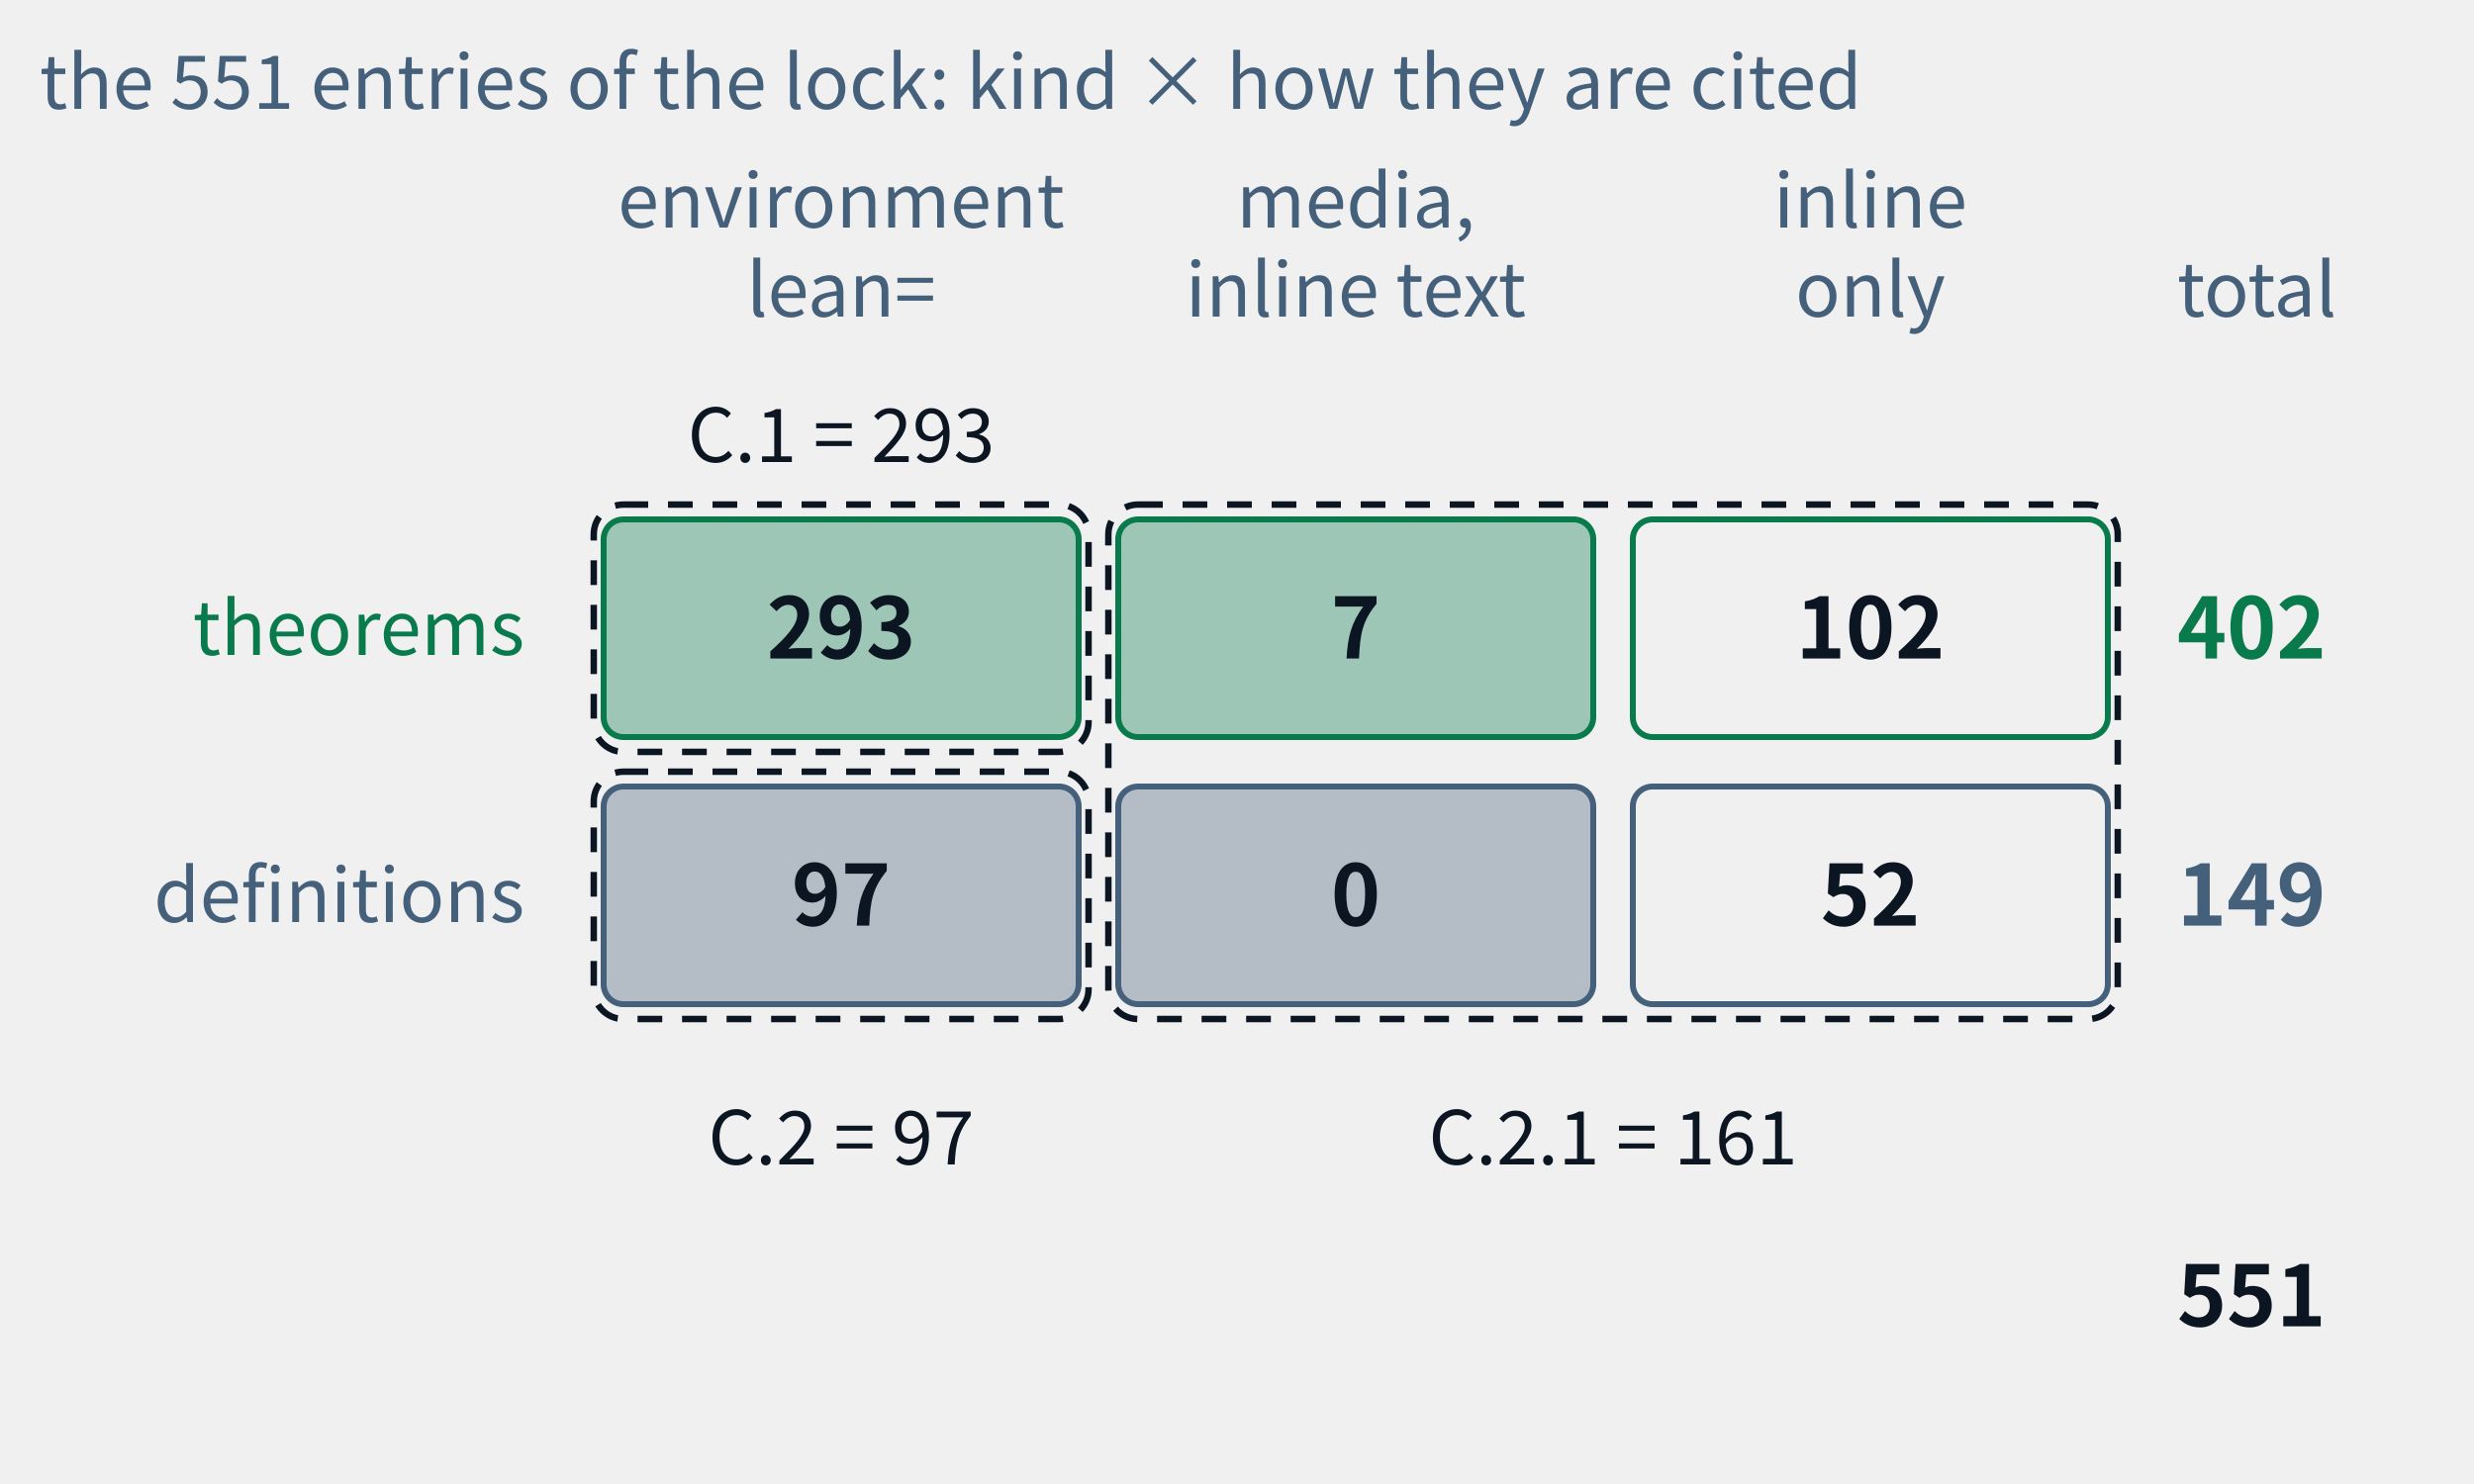
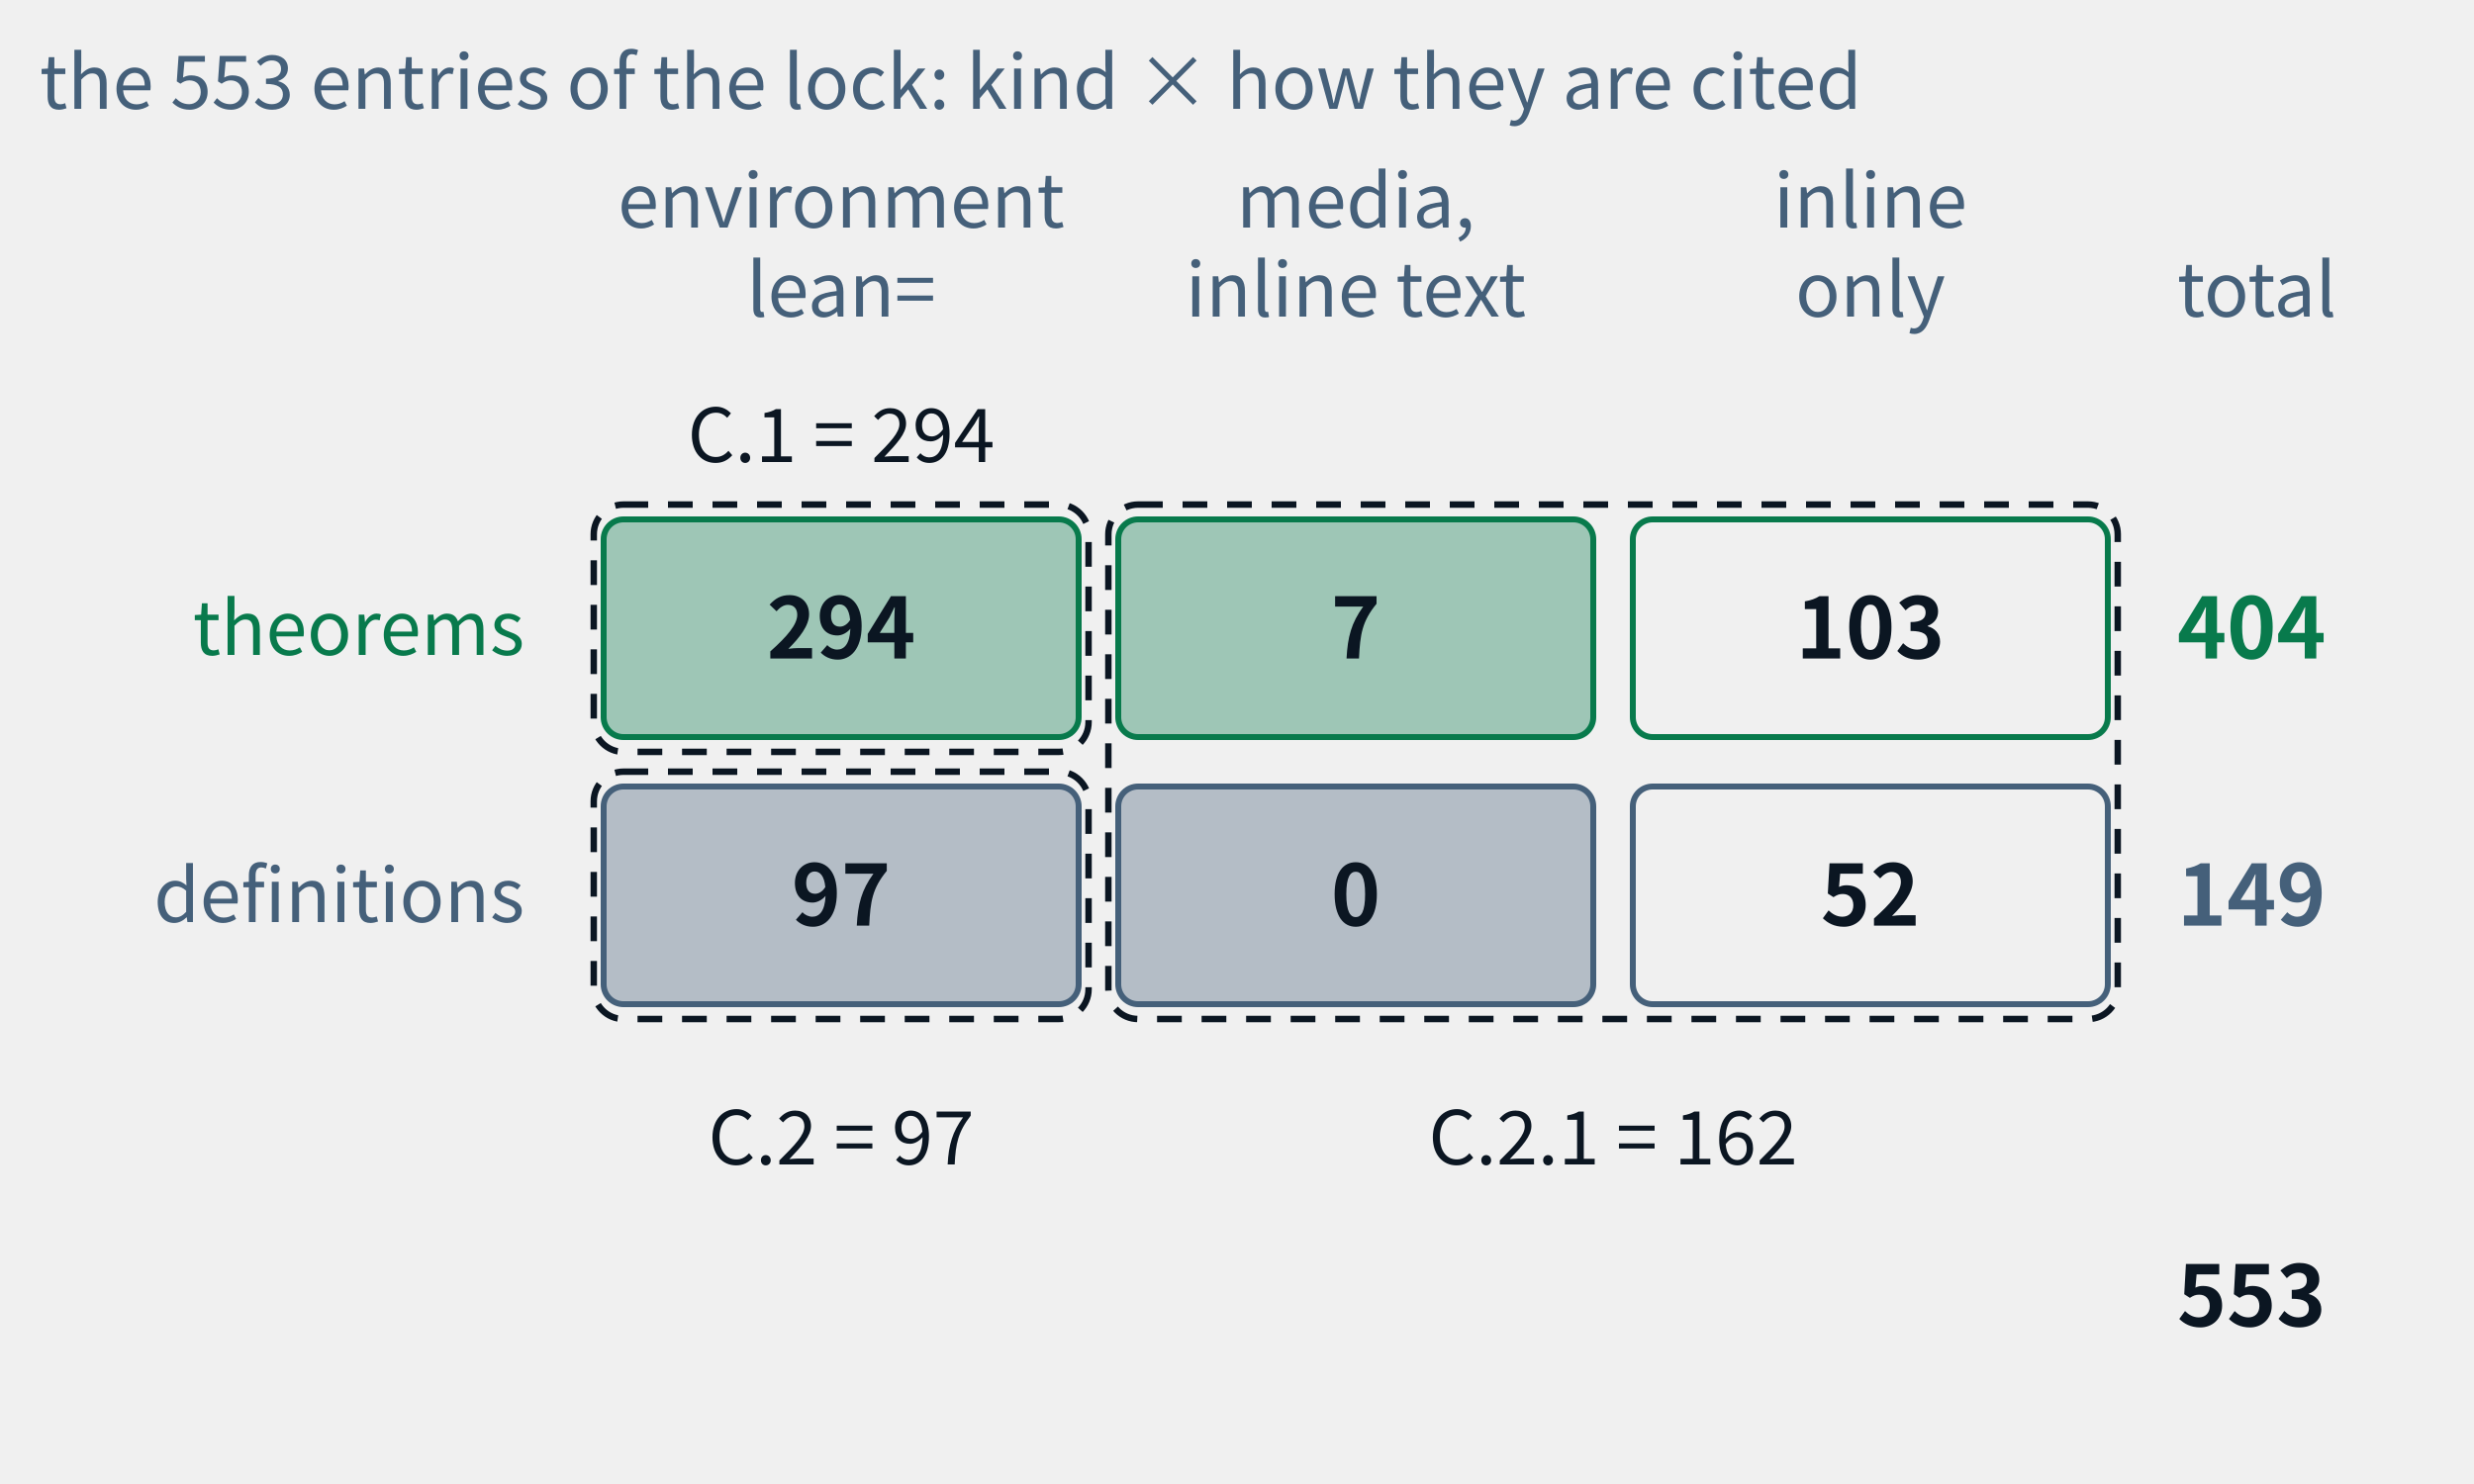
- <svg xmlns="http://www.w3.org/2000/svg" class="tr-fig" data-tr-fig="appc-ledger" data-lang="en" viewBox="0 0 500 300" width="500" height="300" font-family="'Noto Sans SC', 'Noto Sans CJK SC', 'Source Sans 3', 'PingFang SC', 'Microsoft YaHei', system-ui, sans-serif" role="img" aria-label="A ledger of two rows and three columns: the rows are theorems and definitions, the columns are cited with lean= in an environment, cited by media and only inline in the text, and reached by inline links only. The theorem row reads 293, 7, 102, total 402; the definition row 97, 0, 52, total 149; in all 551. Three dashed frames mark the three indexes of appendix C: C.1 = 293, C.2 = 97, C.2.1 = 7 + 102 + 0 + 52 = 161.">
+ <svg xmlns="http://www.w3.org/2000/svg" class="tr-fig" data-tr-fig="appc-ledger" data-lang="en" viewBox="0 0 500 300" width="500" height="300" font-family="'Noto Sans SC', 'Noto Sans CJK SC', 'Source Sans 3', 'PingFang SC', 'Microsoft YaHei', system-ui, sans-serif" role="img" aria-label="A ledger of two rows and three columns: the rows are theorems and definitions, the columns are cited with lean= in an environment, cited by media and only inline in the text, and reached by inline links only. The theorem row reads 294, 7, 103, total 404; the definition row 97, 0, 52, total 149; in all 553. Three dashed frames mark the three indexes of appendix C: C.1 = 294, C.2 = 97, C.2.1 = 7 + 103 + 0 + 52 = 162.">
  <style>.ts-ink{stroke:#0b1622}.tf-ink{fill:#0b1622}.ts-dim{stroke:#45607a}.tf-dim{fill:#45607a}.ts-faint{stroke:#9db3c4}.tf-faint{fill:#9db3c4}.ts-edge{stroke:#b9d0dd}.tf-edge{fill:#b9d0dd}.ts-hot{stroke:#5f9bb5}.tf-hot{fill:#5f9bb5}.ts-bg{stroke:#ffffff}.tf-bg{fill:#ffffff}.ts-panel{stroke:#eef5f9}.tf-panel{fill:#eef5f9}.ts-sheet{stroke:#f7fbfd}.tf-sheet{fill:#f7fbfd}.ts-cyan{stroke:#007c8a}.tf-cyan{fill:#007c8a}.ts-magenta{stroke:#b0128f}.tf-magenta{fill:#b0128f}.ts-amber{stroke:#946200}.tf-amber{fill:#946200}.ts-violet{stroke:#5a45c8}.tf-violet{fill:#5a45c8}.ts-ok{stroke:#087a4c}.tf-ok{fill:#087a4c}.ts-warn{stroke:#c21f3a}.tf-warn{fill:#c21f3a}.ts-blue{stroke:#1d5fd0}.tf-blue{fill:#1d5fd0}.ts-orange{stroke:#b85410}.tf-orange{fill:#b85410}.ts-sigma{stroke:#28405a}.tf-sigma{fill:#28405a}@media (prefers-color-scheme:dark){.ts-ink{stroke:#d4efff}.tf-ink{fill:#d4efff}.ts-dim{stroke:#6f8ea5}.tf-dim{fill:#6f8ea5}.ts-faint{stroke:#34506a}.tf-faint{fill:#34506a}.ts-edge{stroke:#143049}.tf-edge{fill:#143049}.ts-hot{stroke:#1f5d7c}.tf-hot{fill:#1f5d7c}.ts-bg{stroke:#03060c}.tf-bg{fill:#03060c}.ts-panel{stroke:#07101b}.tf-panel{fill:#07101b}.ts-sheet{stroke:#050c16}.tf-sheet{fill:#050c16}.ts-cyan{stroke:#19f0ff}.tf-cyan{fill:#19f0ff}.ts-magenta{stroke:#ff2fd0}.tf-magenta{fill:#ff2fd0}.ts-amber{stroke:#ffc83d}.tf-amber{fill:#ffc83d}.ts-violet{stroke:#9d8cff}.tf-violet{fill:#9d8cff}.ts-ok{stroke:#46ffb2}.tf-ok{fill:#46ffb2}.ts-warn{stroke:#ff5064}.tf-warn{fill:#ff5064}.ts-blue{stroke:#2a7bff}.tf-blue{fill:#2a7bff}.ts-orange{stroke:#ff8a3c}.tf-orange{fill:#ff8a3c}.ts-sigma{stroke:#cfe3ff}.tf-sigma{fill:#cfe3ff}}</style>
  <text class="tf-dim" x="170" y="46" font-size="15" text-anchor="middle">environment</text>
  <text class="tf-dim" x="170" y="64" font-size="15" text-anchor="middle">lean=</text>
  <text class="tf-dim" x="274" y="46" font-size="15" text-anchor="middle">media,</text>
  <text class="tf-dim" x="274" y="64" font-size="15" text-anchor="middle">inline text</text>
  <text class="tf-dim" x="378" y="46" font-size="15" text-anchor="middle">inline</text>
  <text class="tf-dim" x="378" y="64" font-size="15" text-anchor="middle">only</text>
  <text class="tf-dim" x="440" y="64" font-size="15">total</text>
  <text class="tf-ok" x="106" y="132.4" font-size="15" text-anchor="end">theorems</text>
  <rect x="122" y="105" width="96" height="44" rx="4" class="ts-ok tf-ok" stroke-width="1.2" fill-opacity="0.35" />
-   <text class="tf-ink" x="170" y="133.12" font-size="17" text-anchor="middle" font-weight="600">293</text>
+   <text class="tf-ink" x="170" y="133.12" font-size="17" text-anchor="middle" font-weight="600">294</text>
  <rect x="226" y="105" width="96" height="44" rx="4" class="ts-ok tf-ok" stroke-width="1.2" fill-opacity="0.35" />
  <text class="tf-ink" x="274" y="133.12" font-size="17" text-anchor="middle" font-weight="600">7</text>
  <rect x="330" y="105" width="96" height="44" rx="4" class="ts-ok" stroke-width="1.2" fill="none" />
-   <text class="tf-ink" x="378" y="133.12" font-size="17" text-anchor="middle" font-weight="600">102</text>
-   <text class="tf-ok" x="440" y="133.12" font-size="17" font-weight="600">402</text>
+   <text class="tf-ink" x="378" y="133.12" font-size="17" text-anchor="middle" font-weight="600">103</text>
+   <text class="tf-ok" x="440" y="133.12" font-size="17" font-weight="600">404</text>
  <text class="tf-dim" x="106" y="186.4" font-size="15" text-anchor="end">definitions</text>
  <rect x="122" y="159" width="96" height="44" rx="4" class="ts-dim tf-dim" stroke-width="1.2" fill-opacity="0.35" />
  <text class="tf-ink" x="170" y="187.12" font-size="17" text-anchor="middle" font-weight="600">97</text>
  <rect x="226" y="159" width="96" height="44" rx="4" class="ts-dim tf-dim" stroke-width="1.2" fill-opacity="0.35" />
  <text class="tf-ink" x="274" y="187.12" font-size="17" text-anchor="middle" font-weight="600">0</text>
  <rect x="330" y="159" width="96" height="44" rx="4" class="ts-dim" stroke-width="1.2" fill="none" />
  <text class="tf-ink" x="378" y="187.12" font-size="17" text-anchor="middle" font-weight="600">52</text>
  <text class="tf-dim" x="440" y="187.12" font-size="17" font-weight="600">149</text>
-   <text class="tf-ink" x="440" y="268.12" font-size="17" font-weight="600">551</text>
+   <text class="tf-ink" x="440" y="268.12" font-size="17" font-weight="600">553</text>
  <rect x="120" y="102" width="100" height="50" rx="6" class="ts-ink" stroke-width="1.3" stroke-dasharray="5 4" fill="none" />
  <rect x="120" y="156" width="100" height="50" rx="6" class="ts-ink" stroke-width="1.3" stroke-dasharray="5 4" fill="none" />
  <rect x="224" y="102" width="204" height="104" rx="6" class="ts-ink" stroke-width="1.3" stroke-dasharray="5 4" fill="none" />
-   <text class="tf-ink" x="170" y="93.4" font-size="15" text-anchor="middle">C.1 = 293</text>
+   <text class="tf-ink" x="170" y="93.4" font-size="15" text-anchor="middle">C.1 = 294</text>
  <text class="tf-ink" x="170" y="235.4" font-size="15" text-anchor="middle">C.2 = 97</text>
-   <text class="tf-ink" x="326" y="235.4" font-size="15" text-anchor="middle">C.2.1 = 161</text>
-   <text class="tf-dim" x="8" y="22" font-size="15">the 551 entries of the lock: kind × how they are cited</text>
+   <text class="tf-ink" x="326" y="235.4" font-size="15" text-anchor="middle">C.2.1 = 162</text>
+   <text class="tf-dim" x="8" y="22" font-size="15">the 553 entries of the lock: kind × how they are cited</text>
</svg>
